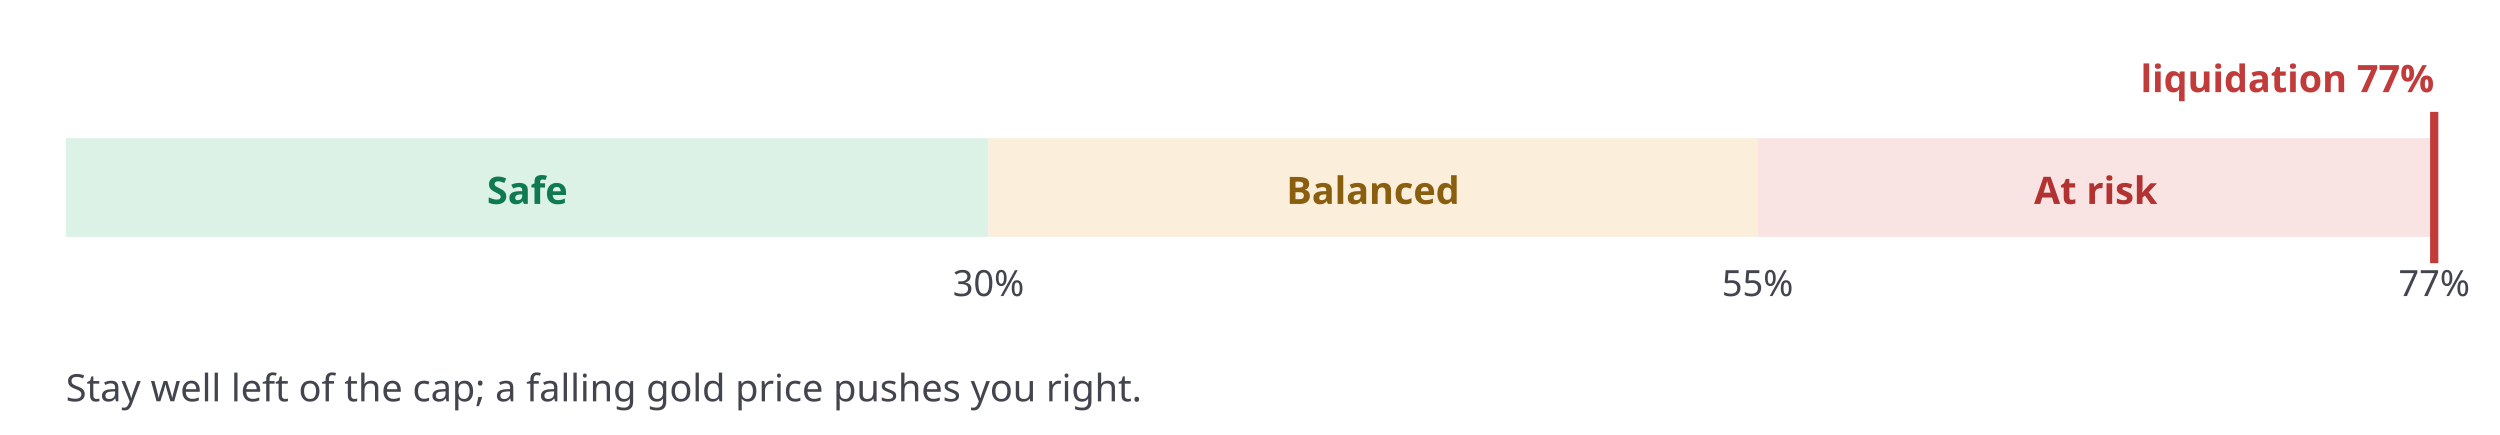
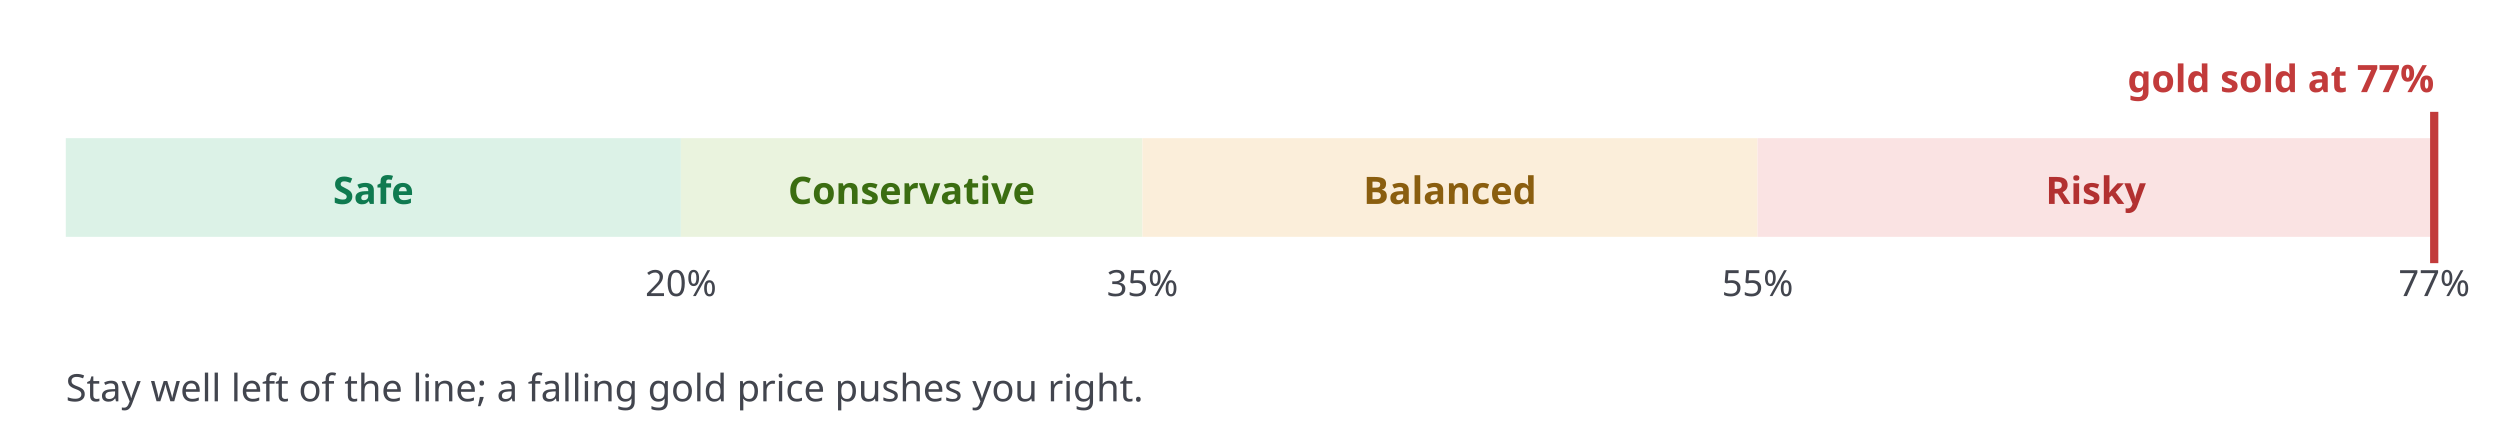
<svg xmlns="http://www.w3.org/2000/svg" viewBox="0 0 760 132" width="760" height="132" role="img">
-   <rect x="20.0" y="42" width="280.5" height="30" fill="#DCF2E7" />
-   <text x="160.3" y="62" text-anchor="middle" font-family="system-ui,sans-serif" font-size="11.5" font-weight="650" fill="#0F7A50">Safe</text>
-   <text x="300.5" y="90" text-anchor="middle" font-family="system-ui,sans-serif" font-size="11" fill="#42454E">30%</text>
-   <rect x="300.5" y="42" width="233.8" height="30" fill="#FBEEDA" />
-   <text x="417.4" y="62" text-anchor="middle" font-family="system-ui,sans-serif" font-size="11.5" font-weight="650" fill="#8A5E0F">Balanced</text>
+   <rect x="20.0" y="42" width="187.0" height="30" fill="#DCF2E7" />
+   <text x="113.5" y="62" text-anchor="middle" font-family="system-ui,sans-serif" font-size="11.5" font-weight="650" fill="#0F7A50">Safe</text>
+   <text x="207.0" y="90" text-anchor="middle" font-family="system-ui,sans-serif" font-size="11" fill="#42454E">20%</text>
+   <rect x="207.0" y="42" width="140.3" height="30" fill="#EAF3DE" />
+   <text x="277.1" y="62" text-anchor="middle" font-family="system-ui,sans-serif" font-size="11.5" font-weight="650" fill="#3B6D11">Conservative</text>
+   <text x="347.3" y="90" text-anchor="middle" font-family="system-ui,sans-serif" font-size="11" fill="#42454E">35%</text>
+   <rect x="347.3" y="42" width="187.0" height="30" fill="#FBEEDA" />
+   <text x="440.8" y="62" text-anchor="middle" font-family="system-ui,sans-serif" font-size="11.5" font-weight="650" fill="#8A5E0F">Balanced</text>
  <text x="534.3" y="90" text-anchor="middle" font-family="system-ui,sans-serif" font-size="11" fill="#42454E">55%</text>
  <rect x="534.3" y="42" width="205.7" height="30" fill="#FAE3E3" />
-   <text x="637.1" y="62" text-anchor="middle" font-family="system-ui,sans-serif" font-size="11.5" font-weight="650" fill="#B23131">At risk</text>
+   <text x="637.1" y="62" text-anchor="middle" font-family="system-ui,sans-serif" font-size="11.5" font-weight="650" fill="#B23131">Risky</text>
  <text x="740.0" y="90" text-anchor="middle" font-family="system-ui,sans-serif" font-size="11" fill="#42454E">77%</text>
  <line x1="740" y1="34" x2="740" y2="80" stroke="#C23B3B" stroke-width="2.5" />
-   <text x="740" y="28" text-anchor="end" font-family="system-ui,sans-serif" font-size="11.5" font-weight="650" fill="#C23B3B">liquidation 77%</text>
-   <text x="20" y="122" font-family="system-ui,sans-serif" font-size="11.5" fill="#42454E">Stay well left of the cap; a falling gold price pushes you right.</text>
+   <text x="740" y="28" text-anchor="end" font-family="system-ui,sans-serif" font-size="11.5" font-weight="650" fill="#C23B3B">gold sold at 77%</text>
+   <text x="20" y="122" font-family="system-ui,sans-serif" font-size="11.5" fill="#42454E">Stay well left of the line; a falling gold price pushes you right.</text>
</svg>
